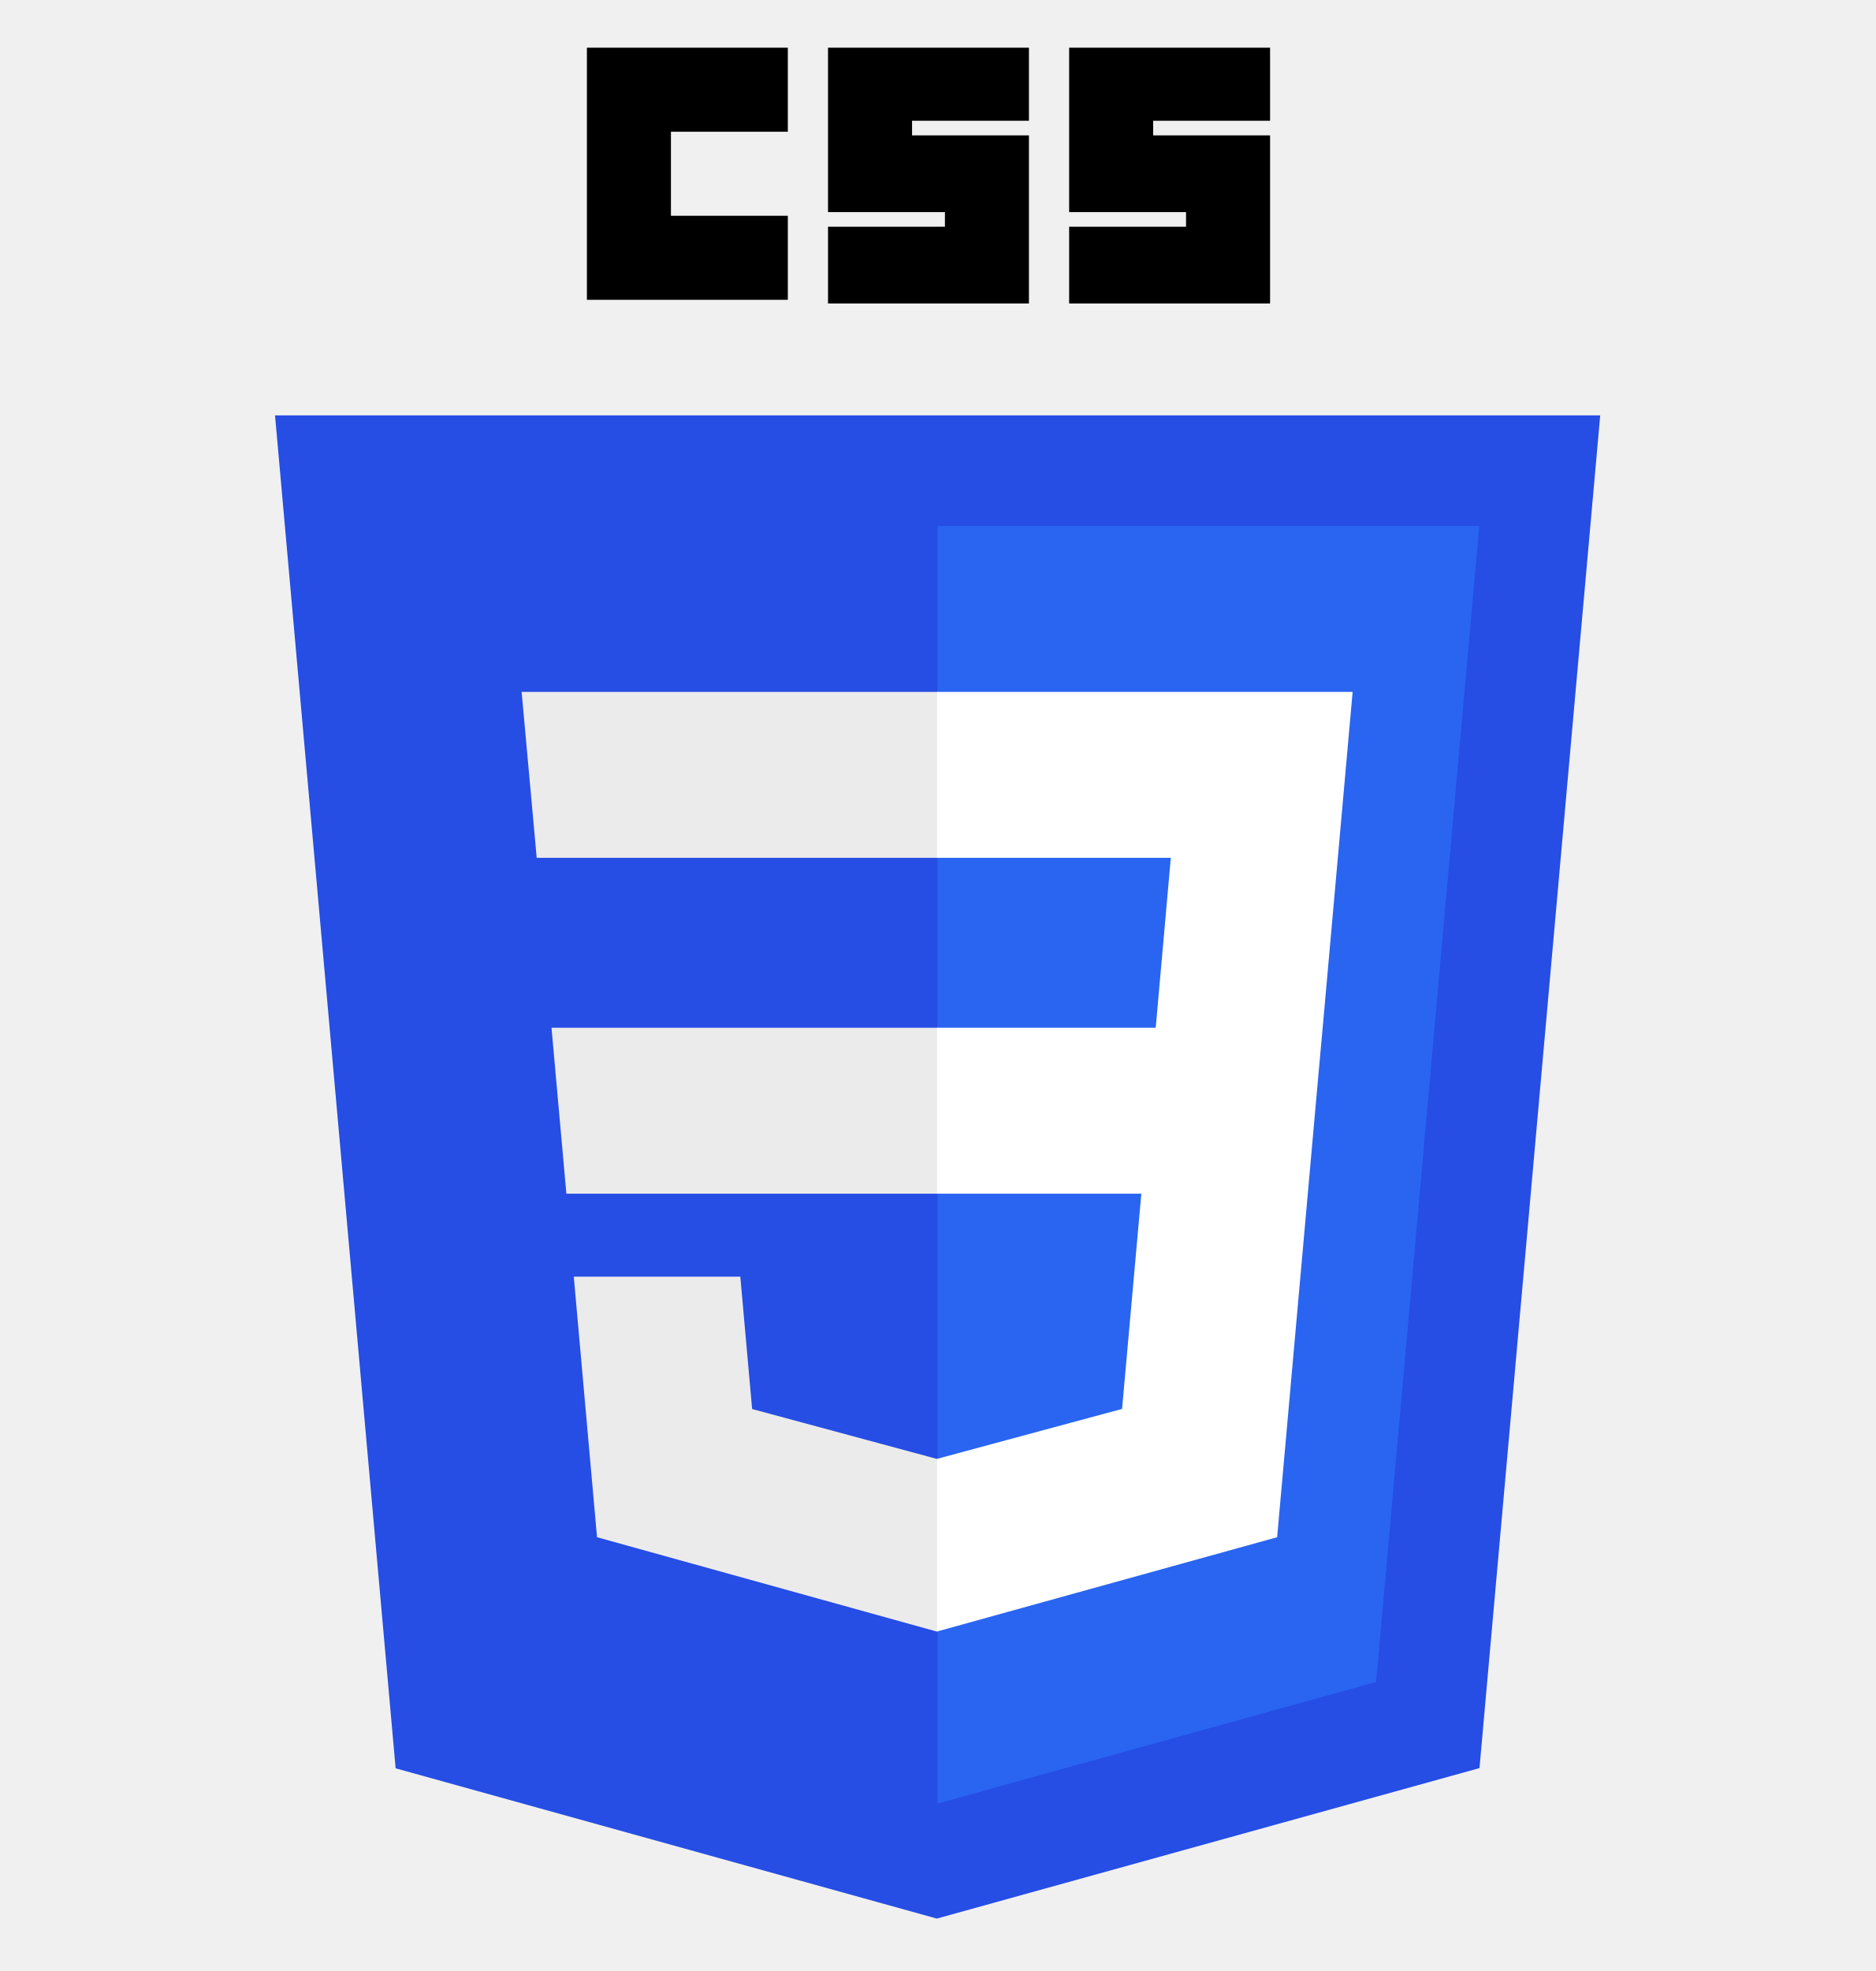
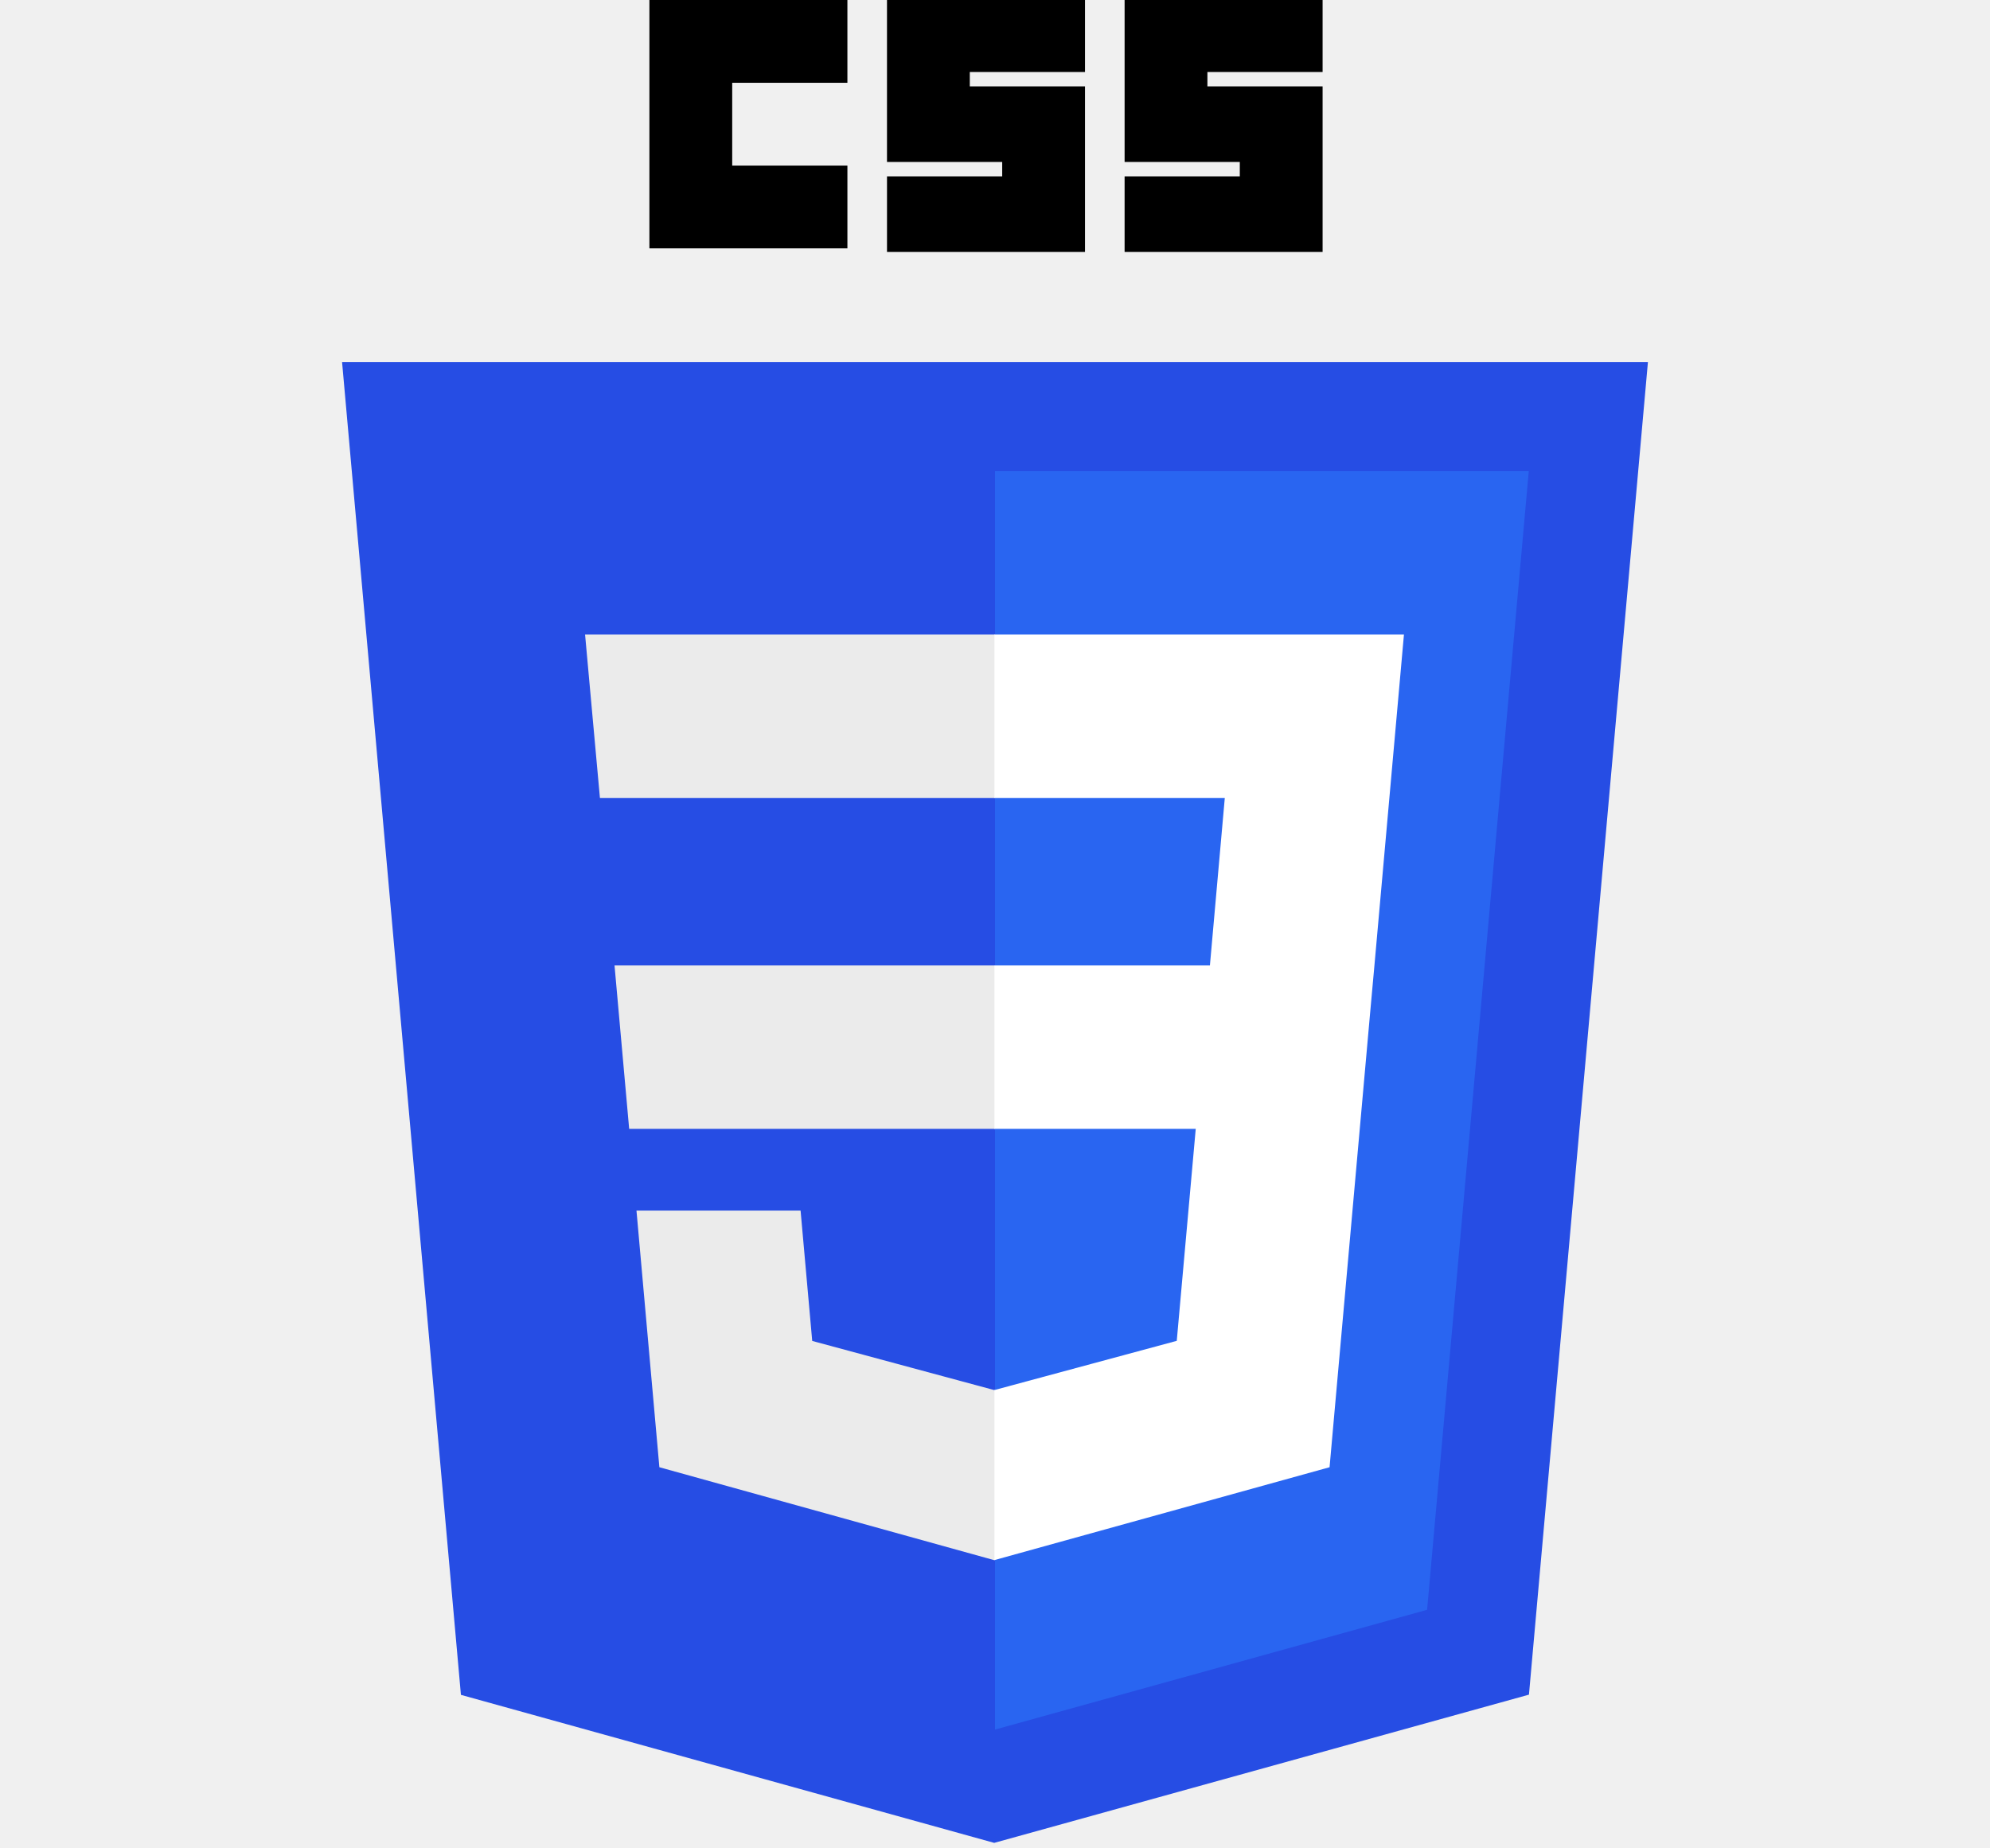
- <svg xmlns="http://www.w3.org/2000/svg" width="59" height="62" viewBox="-52.5 0 361 361" preserveAspectRatio="xMidYMid meet">
+ <svg xmlns="http://www.w3.org/2000/svg" width="140px" height="130px" viewBox="-52.5 0 361 361" preserveAspectRatio="xMidYMid meet">
  <path d="M127.844 360.088L23.662 331.166.445 70.766h255.11l-23.241 260.36-104.47 28.962z" fill="#264DE4" />
  <path d="M212.417 314.547l19.86-222.49H128V337.95l84.417-23.403z" fill="#2965F1" />
  <path d="M53.669 188.636l2.862 31.937H128v-31.937H53.669zM47.917 123.995l2.903 31.937H128v-31.937H47.917zM128 271.58l-.14.037-35.568-9.604-2.274-25.471h-32.06l4.474 50.146 65.421 18.16.147-.04V271.58z" fill="#EBEBEB" />
  <path d="M60.484 0h38.68v16.176H76.66v16.176h22.506v16.175H60.484V0zM106.901 0h38.681v14.066h-22.505v2.813h22.505v32.352h-38.68V34.46h22.505v-2.813H106.9V0zM153.319 0H192v14.066h-22.505v2.813H192v32.352h-38.681V34.46h22.505v-2.813H153.32V0z" />
  <path d="M202.127 188.636l5.765-64.641H127.89v31.937h45.002l-2.906 32.704H127.89v31.937h39.327l-3.708 41.42-35.62 9.614v33.226l65.473-18.145.48-5.396 7.506-84.08.779-8.576z" fill="#FFF" />
</svg>
